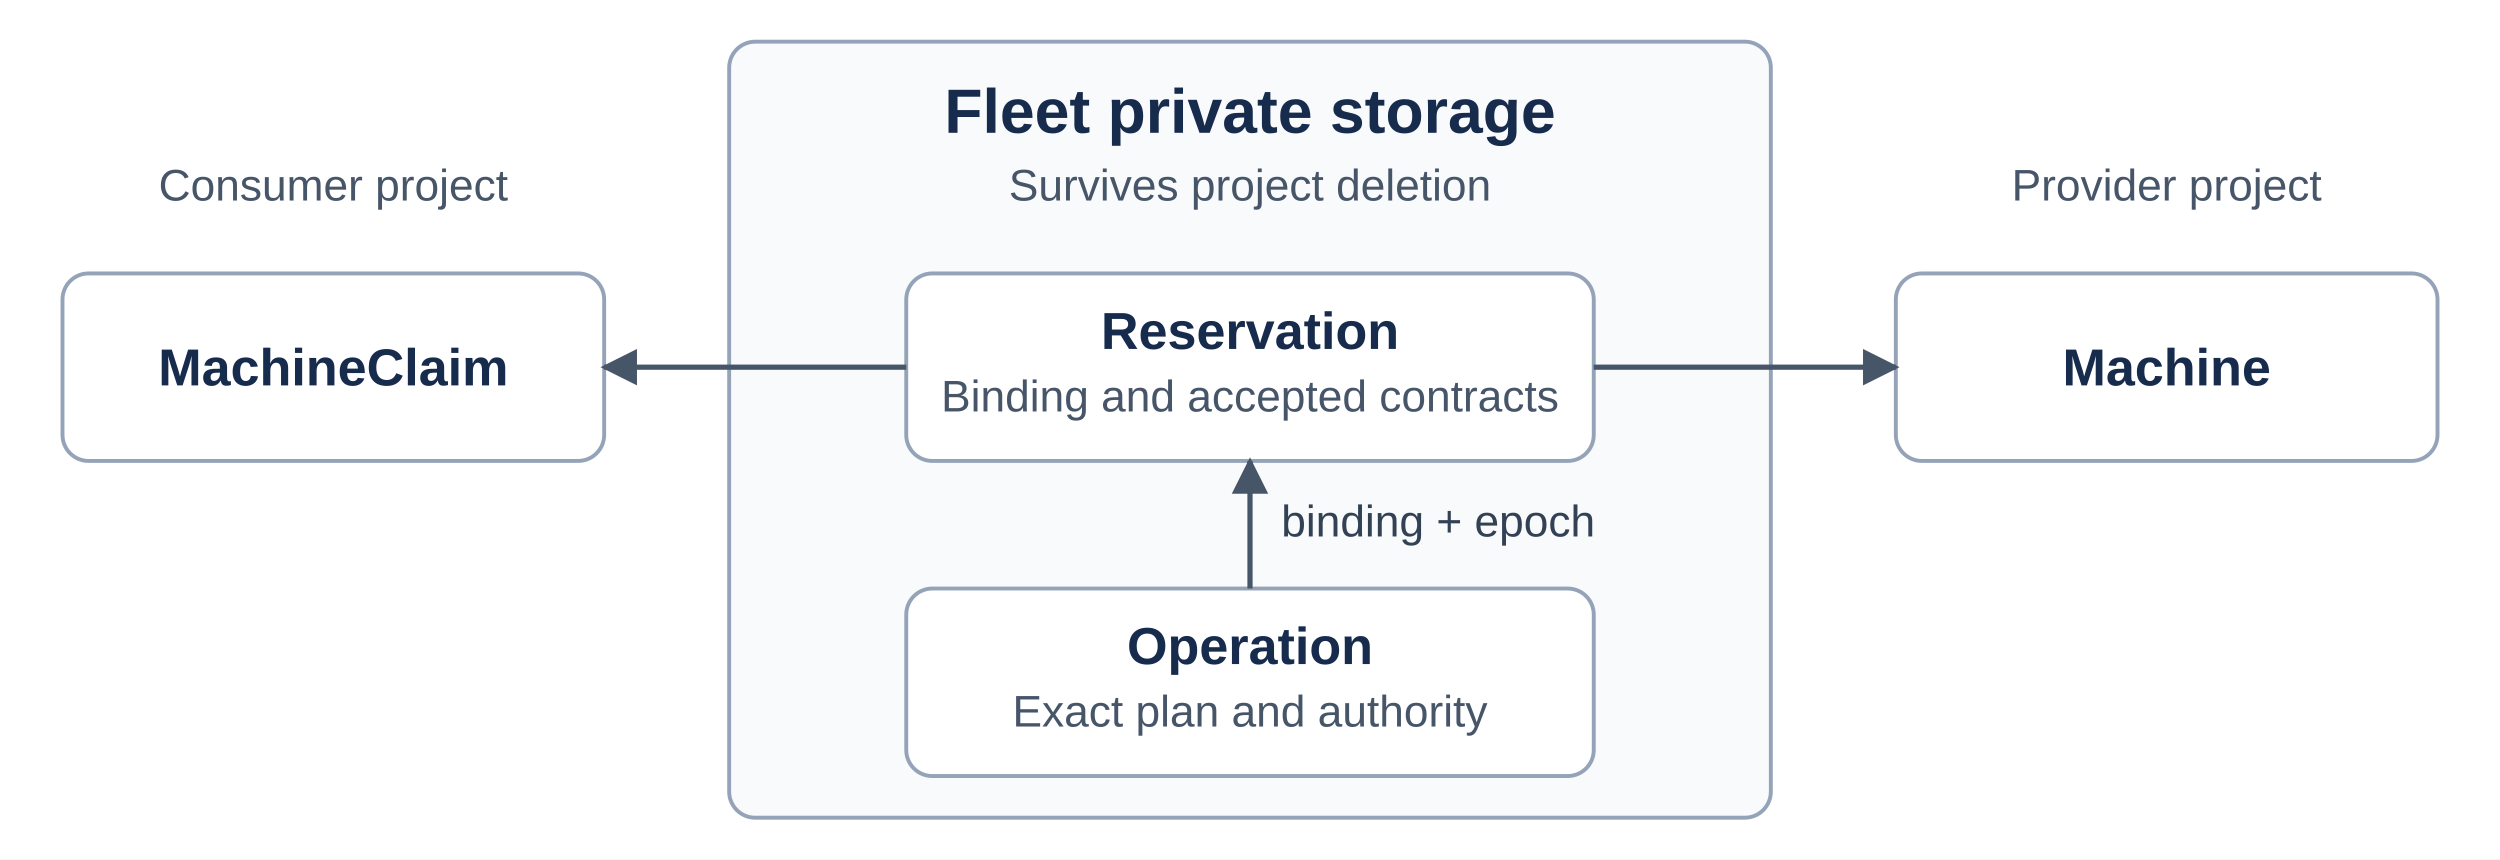
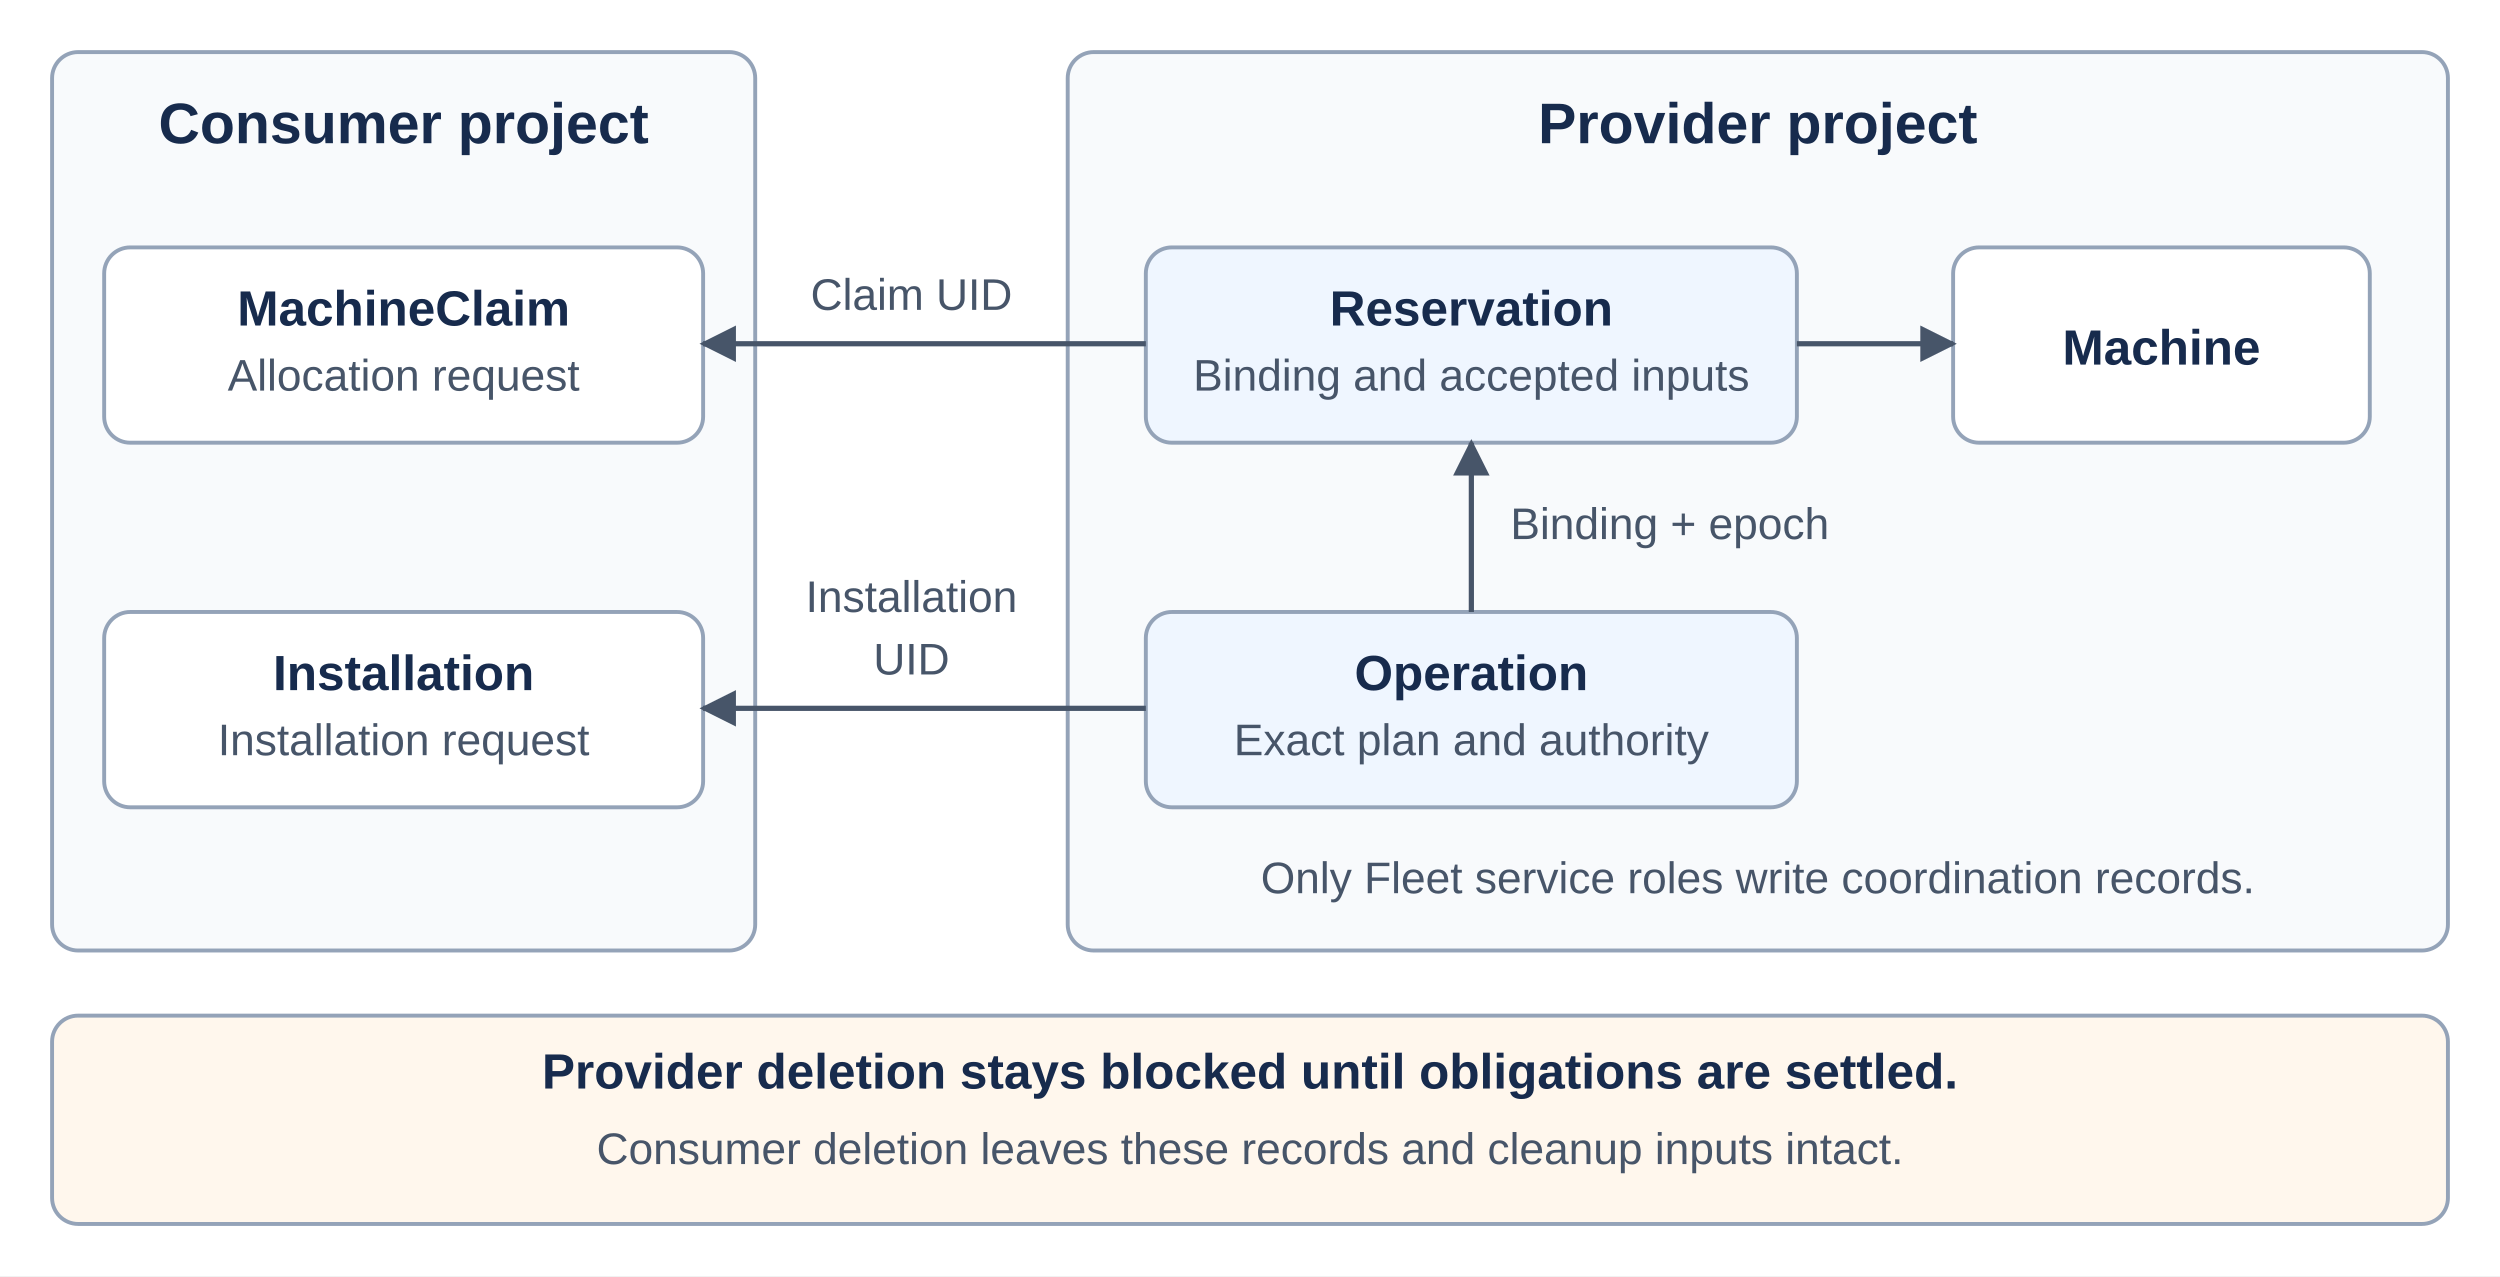
- <svg xmlns="http://www.w3.org/2000/svg" width="960" height="330" viewBox="0 0 960 330" role="img" aria-labelledby="title description">
+ <svg xmlns="http://www.w3.org/2000/svg" width="960" height="490" viewBox="0 0 960 490" role="img" aria-labelledby="title description">
  <defs>
    <marker id="arrow" viewBox="0 0 10 10" refX="9" refY="5" markerWidth="7" markerHeight="7" orient="auto-start-reverse">
      <path d="M 0 0 L 10 5 L 0 10 z" fill="#475569" />
    </marker>
  </defs>
-   <style>
-     text { font-family: Arial, Helvetica, sans-serif; fill: #172b4d; }
-     .heading { font-size: 24px; font-weight: 700; }
-     .label { font-size: 20px; font-weight: 700; }
-     .detail { font-size: 17px; fill: #475569; }
-     .edge { font-size: 17px; fill: #334155; }
-     .line { fill: none; stroke: #475569; stroke-width: 2; marker-end: url(#arrow); }
-   </style>
-   <rect width="960" height="330" fill="white" />
-   <rect x="280" y="16" width="400" height="298" rx="10" fill="#f8fafc" stroke="#94a3b8" stroke-width="1.5" />
-   <text x="480" y="51" class="heading" text-anchor="middle">Fleet private storage</text>
-   <text x="480" y="77" class="detail" text-anchor="middle">Survives project deletion</text>
-   <text x="128" y="77" class="detail" text-anchor="middle">Consumer project</text>
-   <text x="832" y="77" class="detail" text-anchor="middle">Provider project</text>
-   <rect x="24" y="105" width="208" height="72" rx="10" fill="#ffffff" stroke="#94a3b8" stroke-width="1.5" />
-   <text x="128.0" y="148" class="label" text-anchor="middle">MachineClaim</text>
-   <rect x="728" y="105" width="208" height="72" rx="10" fill="#ffffff" stroke="#94a3b8" stroke-width="1.5" />
-   <text x="832.0" y="148" class="label" text-anchor="middle">Machine</text>
-   <rect x="348" y="105" width="264" height="72" rx="10" fill="#ffffff" stroke="#94a3b8" stroke-width="1.5" />
-   <text x="480.0" y="134" class="label" text-anchor="middle">Reservation</text>
-   <text x="480.0" y="158" class="detail" text-anchor="middle">Binding and accepted contracts</text>
-   <path d="M 348 141 L 232 141" class="line" />
-   <path d="M 612 141 L 728 141" class="line" />
-   <rect x="348" y="226" width="264" height="72" rx="10" fill="#ffffff" stroke="#94a3b8" stroke-width="1.5" />
-   <text x="480.0" y="255" class="label" text-anchor="middle">Operation</text>
-   <text x="480.0" y="279" class="detail" text-anchor="middle">Exact plan and authority</text>
-   <path d="M 480 226 L 480 177" class="line" />
-   <text x="492" y="206" class="edge" text-anchor="start">binding + epoch</text>
+   <style>text { font-family: Arial, Helvetica, sans-serif; fill: #172b4d; } .heading { font-size: 22px; font-weight: 700; } .label { font-size: 19px; font-weight: 700; } .detail { font-size: 17px; fill: #475569; } .line { fill: none; stroke: #475569; stroke-width: 2; marker-end: url(#arrow); }</style>
+   <rect width="960" height="490" fill="white" />
+   <rect x="20" y="20" width="270" height="345" rx="10" fill="#f8fafc" stroke="#94a3b8" stroke-width="1.5" />
+   <text x="155" y="55" class="heading" text-anchor="middle">Consumer project</text>
+   <rect x="410" y="20" width="530" height="345" rx="10" fill="#f8fafc" stroke="#94a3b8" stroke-width="1.5" />
+   <text x="675" y="55" class="heading" text-anchor="middle">Provider project</text>
+   <rect x="40" y="95" width="230" height="75" rx="10" fill="#ffffff" stroke="#94a3b8" stroke-width="1.5" />
+   <text x="155" y="125" class="label" text-anchor="middle">MachineClaim</text>
+   <text x="155" y="150" class="detail" text-anchor="middle">Allocation request</text>
+   <rect x="40" y="235" width="230" height="75" rx="10" fill="#ffffff" stroke="#94a3b8" stroke-width="1.5" />
+   <text x="155" y="265" class="label" text-anchor="middle">Installation</text>
+   <text x="155" y="290" class="detail" text-anchor="middle">Installation request</text>
+   <rect x="440" y="95" width="250" height="75" rx="10" fill="#eff6ff" stroke="#94a3b8" stroke-width="1.5" />
+   <text x="565" y="125" class="label" text-anchor="middle">Reservation</text>
+   <text x="565" y="150" class="detail" text-anchor="middle">Binding and accepted inputs</text>
+   <rect x="750" y="95" width="160" height="75" rx="10" fill="#ffffff" stroke="#94a3b8" stroke-width="1.5" />
+   <text x="830" y="140" class="label" text-anchor="middle">Machine</text>
+   <rect x="440" y="235" width="250" height="75" rx="10" fill="#eff6ff" stroke="#94a3b8" stroke-width="1.5" />
+   <text x="565" y="265" class="label" text-anchor="middle">Operation</text>
+   <text x="565" y="290" class="detail" text-anchor="middle">Exact plan and authority</text>
+   <path d="M 440 132 H 270" class="line" />
+   <text x="350" y="119" class="detail" text-anchor="middle">Claim UID</text>
+   <path d="M 690 132 H 750" class="line" />
+   <path d="M 440 272 H 270" class="line" />
+   <text x="350" y="235" class="detail" text-anchor="middle">Installation</text>
+   <text x="350" y="259" class="detail" text-anchor="middle">UID</text>
+   <path d="M 565 235 V 170" class="line" />
+   <text x="580" y="207" class="detail" text-anchor="start">Binding + epoch</text>
+   <text x="675" y="343" class="detail" text-anchor="middle">Only Fleet service roles write coordination records.</text>
+   <rect x="20" y="390" width="920" height="80" rx="10" fill="#fff7ed" stroke="#94a3b8" stroke-width="1.5" />
+   <text x="480" y="418" class="label" text-anchor="middle">Provider deletion stays blocked until obligations are settled.</text>
+   <text x="480" y="447" class="detail" text-anchor="middle">Consumer deletion leaves these records and cleanup inputs intact.</text>
</svg>
